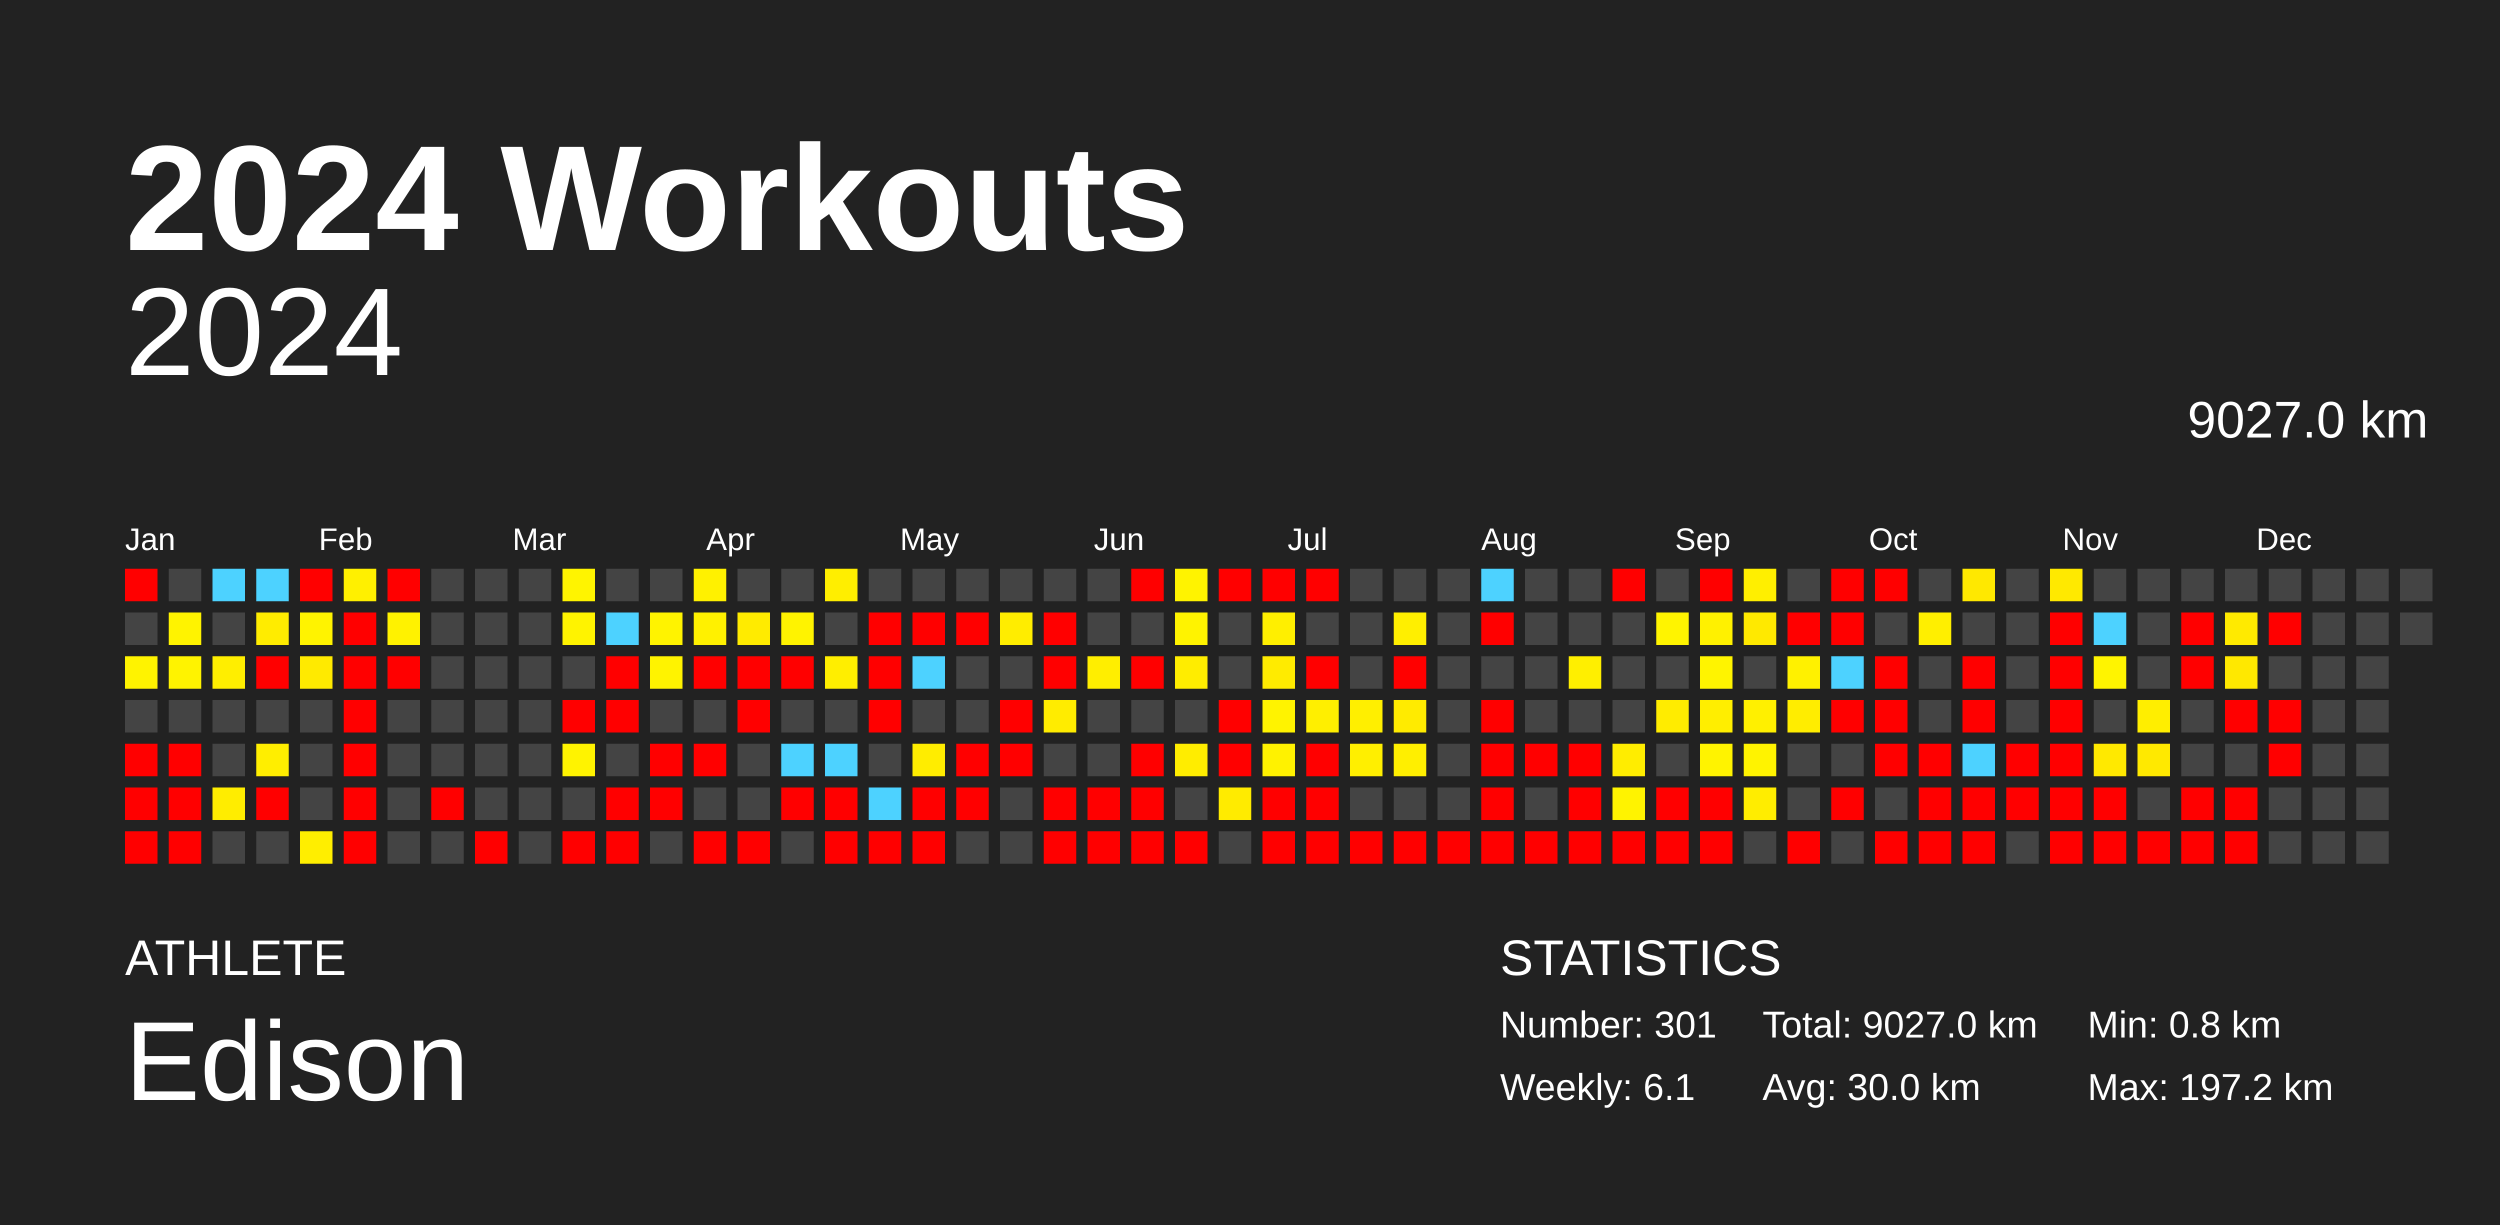
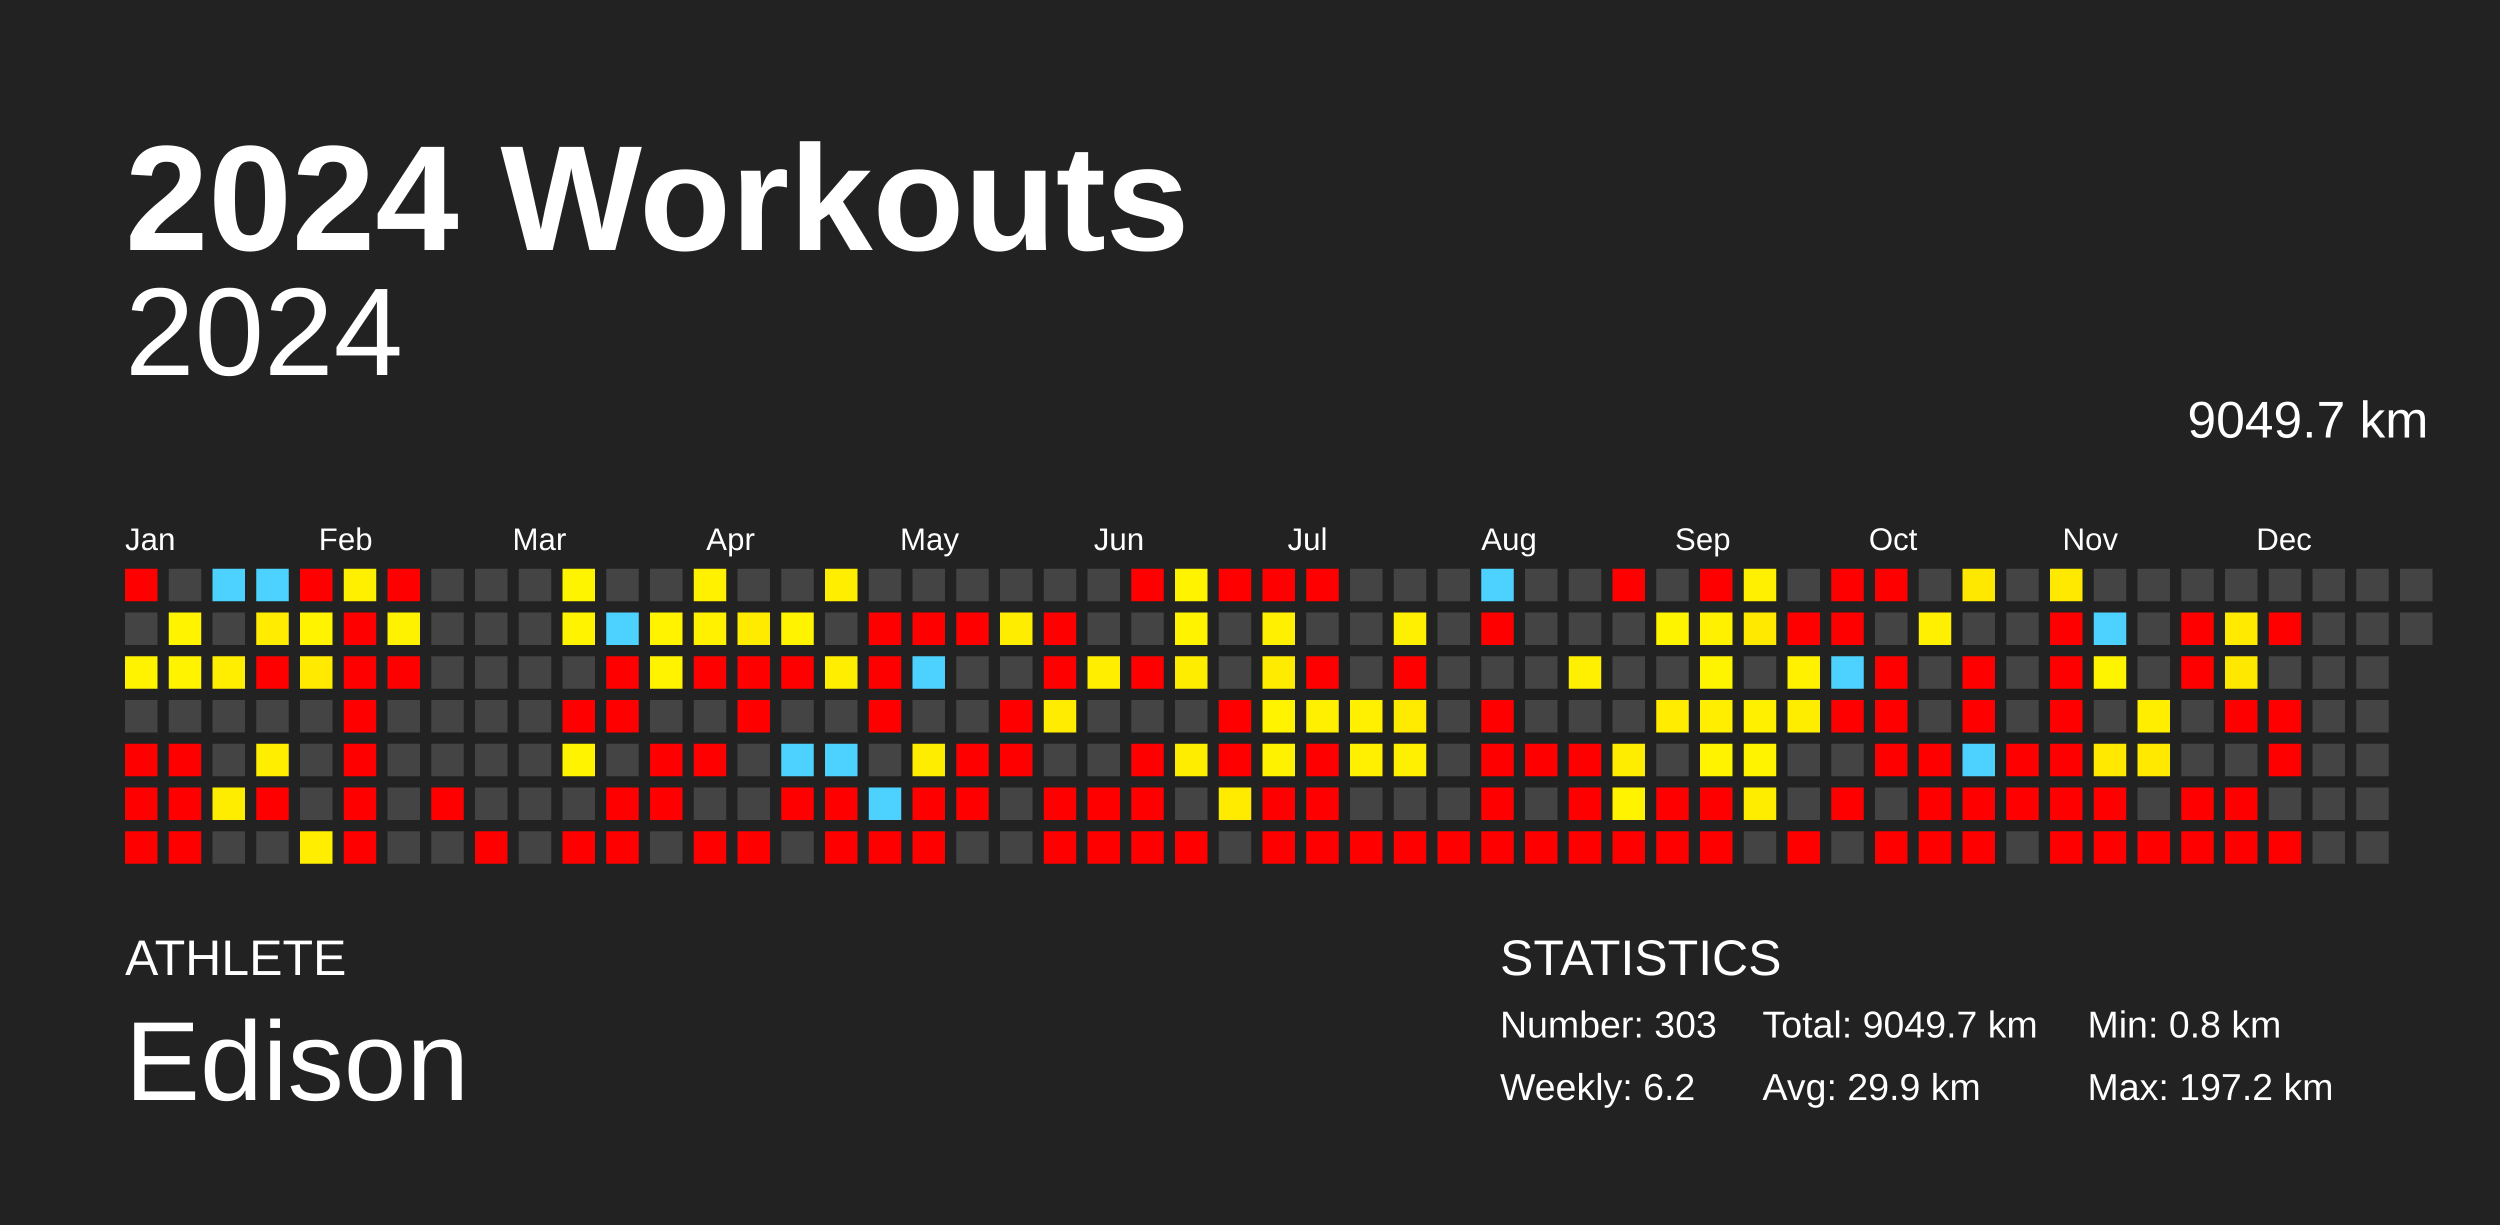
<svg xmlns="http://www.w3.org/2000/svg" baseProfile="full" height="98mm" version="1.1" viewBox="0,0,200,98" width="200mm">
  <defs />
  <rect fill="#222222" height="98" width="200" x="0" y="0" />
  <text fill="#FFFFFF" style="font-size:12px; font-family:Arial; font-weight:bold;" x="10" y="20">2024 Workouts</text>
  <text fill="#FFFFFF" style="font-size:4px; font-family:Arial" x="10" y="78">ATHLETE</text>
  <text fill="#FFFFFF" style="font-size:9px; font-family:Arial" x="10" y="88">Edison</text>
  <text fill="#FFFFFF" style="font-size:4px; font-family:Arial" x="120" y="78">STATISTICS</text>
-   <text fill="#FFFFFF" style="font-size:3px; font-family:Arial" x="120" y="83">Number: 301</text>
-   <text fill="#FFFFFF" style="font-size:3px; font-family:Arial" x="120" y="88">Weekly: 6.1</text>
-   <text fill="#FFFFFF" style="font-size:3px; font-family:Arial" x="141" y="83">Total: 9027.0 km</text>
-   <text fill="#FFFFFF" style="font-size:3px; font-family:Arial" x="141" y="88">Avg: 30.0 km</text>
+   <text fill="#FFFFFF" style="font-size:3px; font-family:Arial" x="120" y="83">Number: 303</text>
+   <text fill="#FFFFFF" style="font-size:3px; font-family:Arial" x="120" y="88">Weekly: 6.2</text>
+   <text fill="#FFFFFF" style="font-size:3px; font-family:Arial" x="141" y="83">Total: 9049.7 km</text>
+   <text fill="#FFFFFF" style="font-size:3px; font-family:Arial" x="141" y="88">Avg: 29.9 km</text>
  <text fill="#FFFFFF" style="font-size:3px; font-family:Arial" x="167" y="83">Min: 0.8 km</text>
  <text fill="#FFFFFF" style="font-size:3px; font-family:Arial" x="167" y="88">Max: 197.2 km</text>
  <text alignment-baseline="hanging" fill="#FFFFFF" style="font-size:10.0px; font-family:Arial;" x="10" y="30">2024</text>
-   <text alignment-baseline="hanging" fill="#FFFFFF" style="font-size:4.125px; font-family:Arial;" x="175" y="35">9027.0 km</text>
+   <text alignment-baseline="hanging" fill="#FFFFFF" style="font-size:4.125px; font-family:Arial;" x="175" y="35">9049.7 km</text>
  <text fill="#FFFFFF" style="font-size:2.5px; font-family:Arial" x="10.0" y="44">Jan</text>
  <text fill="#FFFFFF" style="font-size:2.5px; font-family:Arial" x="25.5" y="44">Feb</text>
  <text fill="#FFFFFF" style="font-size:2.5px; font-family:Arial" x="41.0" y="44">Mar</text>
  <text fill="#FFFFFF" style="font-size:2.5px; font-family:Arial" x="56.5" y="44">Apr</text>
  <text fill="#FFFFFF" style="font-size:2.5px; font-family:Arial" x="72.0" y="44">May</text>
  <text fill="#FFFFFF" style="font-size:2.5px; font-family:Arial" x="87.5" y="44">Jun</text>
  <text fill="#FFFFFF" style="font-size:2.5px; font-family:Arial" x="103.0" y="44">Jul</text>
  <text fill="#FFFFFF" style="font-size:2.5px; font-family:Arial" x="118.5" y="44">Aug</text>
  <text fill="#FFFFFF" style="font-size:2.5px; font-family:Arial" x="134.0" y="44">Sep</text>
  <text fill="#FFFFFF" style="font-size:2.5px; font-family:Arial" x="149.5" y="44">Oct</text>
  <text fill="#FFFFFF" style="font-size:2.5px; font-family:Arial" x="165.0" y="44">Nov</text>
  <text fill="#FFFFFF" style="font-size:2.5px; font-family:Arial" x="180.5" y="44">Dec</text>
  <rect fill="red" height="2.6" width="2.6" x="10.0" y="45.5" />
  <rect fill="#444444" height="2.6" width="2.6" x="10.0" y="49.0" />
  <rect fill="#fff300" height="2.6" width="2.6" x="10.0" y="52.5" />
  <rect fill="#444444" height="2.6" width="2.6" x="10.0" y="56.0" />
  <rect fill="red" height="2.6" width="2.6" x="10.0" y="59.5" />
  <rect fill="red" height="2.6" width="2.6" x="10.0" y="63.0" />
  <rect fill="red" height="2.6" width="2.6" x="10.0" y="66.5" />
  <rect fill="#444444" height="2.6" width="2.6" x="13.5" y="45.5" />
  <rect fill="#fff300" height="2.6" width="2.6" x="13.5" y="49.0" />
  <rect fill="#fff300" height="2.6" width="2.6" x="13.5" y="52.5" />
  <rect fill="#444444" height="2.6" width="2.6" x="13.5" y="56.0" />
  <rect fill="red" height="2.6" width="2.6" x="13.5" y="59.5" />
  <rect fill="red" height="2.6" width="2.6" x="13.5" y="63.0" />
  <rect fill="red" height="2.6" width="2.6" x="13.5" y="66.5" />
  <rect fill="#4dd2ff" height="2.6" width="2.6" x="17.0" y="45.5" />
  <rect fill="#444444" height="2.6" width="2.6" x="17.0" y="49.0" />
  <rect fill="#ffee00" height="2.6" width="2.6" x="17.0" y="52.5" />
  <rect fill="#444444" height="2.6" width="2.6" x="17.0" y="56.0" />
  <rect fill="#444444" height="2.6" width="2.6" x="17.0" y="59.5" />
  <rect fill="#ffed00" height="2.6" width="2.6" x="17.0" y="63.0" />
  <rect fill="#444444" height="2.6" width="2.6" x="17.0" y="66.5" />
  <rect fill="#4dd2ff" height="2.6" width="2.6" x="20.5" y="45.5" />
  <rect fill="#ffec00" height="2.6" width="2.6" x="20.5" y="49.0" />
  <rect fill="red" height="2.6" width="2.6" x="20.5" y="52.5" />
  <rect fill="#444444" height="2.6" width="2.6" x="20.5" y="56.0" />
  <rect fill="#ffee00" height="2.6" width="2.6" x="20.5" y="59.5" />
  <rect fill="red" height="2.6" width="2.6" x="20.5" y="63.0" />
  <rect fill="#444444" height="2.6" width="2.6" x="20.5" y="66.5" />
  <rect fill="red" height="2.6" width="2.6" x="24.0" y="45.5" />
  <rect fill="#fff300" height="2.6" width="2.6" x="24.0" y="49.0" />
  <rect fill="#ffea00" height="2.6" width="2.6" x="24.0" y="52.5" />
  <rect fill="#444444" height="2.6" width="2.6" x="24.0" y="56.0" />
  <rect fill="#444444" height="2.6" width="2.6" x="24.0" y="59.5" />
  <rect fill="#444444" height="2.6" width="2.6" x="24.0" y="63.0" />
  <rect fill="#ffee00" height="2.6" width="2.6" x="24.0" y="66.5" />
  <rect fill="#fff000" height="2.6" width="2.6" x="27.5" y="45.5" />
  <rect fill="red" height="2.6" width="2.6" x="27.5" y="49.0" />
  <rect fill="red" height="2.6" width="2.6" x="27.5" y="52.5" />
  <rect fill="red" height="2.6" width="2.6" x="27.5" y="56.0" />
  <rect fill="red" height="2.6" width="2.6" x="27.5" y="59.5" />
  <rect fill="red" height="2.6" width="2.6" x="27.5" y="63.0" />
  <rect fill="red" height="2.6" width="2.6" x="27.5" y="66.5" />
  <rect fill="red" height="2.6" width="2.6" x="31.0" y="45.5" />
  <rect fill="#fff200" height="2.6" width="2.6" x="31.0" y="49.0" />
  <rect fill="red" height="2.6" width="2.6" x="31.0" y="52.5" />
  <rect fill="#444444" height="2.6" width="2.6" x="31.0" y="56.0" />
  <rect fill="#444444" height="2.6" width="2.6" x="31.0" y="59.5" />
  <rect fill="#444444" height="2.6" width="2.6" x="31.0" y="63.0" />
  <rect fill="#444444" height="2.6" width="2.6" x="31.0" y="66.5" />
  <rect fill="#444444" height="2.6" width="2.6" x="34.5" y="45.5" />
  <rect fill="#444444" height="2.6" width="2.6" x="34.5" y="49.0" />
  <rect fill="#444444" height="2.6" width="2.6" x="34.5" y="52.5" />
  <rect fill="#444444" height="2.6" width="2.6" x="34.5" y="56.0" />
  <rect fill="#444444" height="2.6" width="2.6" x="34.5" y="59.5" />
  <rect fill="red" height="2.6" width="2.6" x="34.5" y="63.0" />
  <rect fill="#444444" height="2.6" width="2.6" x="34.5" y="66.5" />
  <rect fill="#444444" height="2.6" width="2.6" x="38.0" y="45.5" />
  <rect fill="#444444" height="2.6" width="2.6" x="38.0" y="49.0" />
  <rect fill="#444444" height="2.6" width="2.6" x="38.0" y="52.5" />
  <rect fill="#444444" height="2.6" width="2.6" x="38.0" y="56.0" />
  <rect fill="#444444" height="2.6" width="2.6" x="38.0" y="59.5" />
  <rect fill="#444444" height="2.6" width="2.6" x="38.0" y="63.0" />
  <rect fill="red" height="2.6" width="2.6" x="38.0" y="66.5" />
  <rect fill="#444444" height="2.6" width="2.6" x="41.5" y="45.5" />
  <rect fill="#444444" height="2.6" width="2.6" x="41.5" y="49.0" />
  <rect fill="#444444" height="2.6" width="2.6" x="41.5" y="52.5" />
  <rect fill="#444444" height="2.6" width="2.6" x="41.5" y="56.0" />
  <rect fill="#444444" height="2.6" width="2.6" x="41.5" y="59.5" />
  <rect fill="#444444" height="2.6" width="2.6" x="41.5" y="63.0" />
  <rect fill="#444444" height="2.6" width="2.6" x="41.5" y="66.5" />
  <rect fill="#fff400" height="2.6" width="2.6" x="45.0" y="45.5" />
  <rect fill="#fff300" height="2.6" width="2.6" x="45.0" y="49.0" />
  <rect fill="#444444" height="2.6" width="2.6" x="45.0" y="52.5" />
  <rect fill="red" height="2.6" width="2.6" x="45.0" y="56.0" />
  <rect fill="#fff300" height="2.6" width="2.6" x="45.0" y="59.5" />
  <rect fill="#444444" height="2.6" width="2.6" x="45.0" y="63.0" />
  <rect fill="red" height="2.6" width="2.6" x="45.0" y="66.5" />
  <rect fill="#444444" height="2.6" width="2.6" x="48.5" y="45.5" />
  <rect fill="#4dd2ff" height="2.6" width="2.6" x="48.5" y="49.0" />
  <rect fill="red" height="2.6" width="2.6" x="48.5" y="52.5" />
  <rect fill="red" height="2.6" width="2.6" x="48.5" y="56.0" />
  <rect fill="#444444" height="2.6" width="2.6" x="48.5" y="59.5" />
  <rect fill="red" height="2.6" width="2.6" x="48.5" y="63.0" />
  <rect fill="red" height="2.6" width="2.6" x="48.5" y="66.5" />
  <rect fill="#444444" height="2.6" width="2.6" x="52.0" y="45.5" />
  <rect fill="#fff300" height="2.6" width="2.6" x="52.0" y="49.0" />
  <rect fill="#fff300" height="2.6" width="2.6" x="52.0" y="52.5" />
  <rect fill="#444444" height="2.6" width="2.6" x="52.0" y="56.0" />
  <rect fill="red" height="2.6" width="2.6" x="52.0" y="59.5" />
  <rect fill="red" height="2.6" width="2.6" x="52.0" y="63.0" />
  <rect fill="#444444" height="2.6" width="2.6" x="52.0" y="66.5" />
  <rect fill="#fff100" height="2.6" width="2.6" x="55.5" y="45.5" />
  <rect fill="#fff100" height="2.6" width="2.6" x="55.5" y="49.0" />
  <rect fill="red" height="2.6" width="2.6" x="55.5" y="52.5" />
  <rect fill="#444444" height="2.6" width="2.6" x="55.5" y="56.0" />
  <rect fill="red" height="2.6" width="2.6" x="55.5" y="59.5" />
  <rect fill="#444444" height="2.6" width="2.6" x="55.5" y="63.0" />
  <rect fill="red" height="2.6" width="2.6" x="55.5" y="66.5" />
  <rect fill="#444444" height="2.6" width="2.6" x="59.0" y="45.5" />
  <rect fill="#ffeb00" height="2.6" width="2.6" x="59.0" y="49.0" />
  <rect fill="red" height="2.6" width="2.6" x="59.0" y="52.5" />
  <rect fill="red" height="2.6" width="2.6" x="59.0" y="56.0" />
  <rect fill="#444444" height="2.6" width="2.6" x="59.0" y="59.5" />
  <rect fill="#444444" height="2.6" width="2.6" x="59.0" y="63.0" />
  <rect fill="red" height="2.6" width="2.6" x="59.0" y="66.5" />
  <rect fill="#444444" height="2.6" width="2.6" x="62.5" y="45.5" />
  <rect fill="#fff300" height="2.6" width="2.6" x="62.5" y="49.0" />
  <rect fill="red" height="2.6" width="2.6" x="62.5" y="52.5" />
  <rect fill="#444444" height="2.6" width="2.6" x="62.5" y="56.0" />
  <rect fill="#4dd2ff" height="2.6" width="2.6" x="62.5" y="59.5" />
  <rect fill="red" height="2.6" width="2.6" x="62.5" y="63.0" />
  <rect fill="#444444" height="2.6" width="2.6" x="62.5" y="66.5" />
  <rect fill="#ffee00" height="2.6" width="2.6" x="66.0" y="45.5" />
  <rect fill="#444444" height="2.6" width="2.6" x="66.0" y="49.0" />
  <rect fill="#ffee00" height="2.6" width="2.6" x="66.0" y="52.5" />
  <rect fill="#444444" height="2.6" width="2.6" x="66.0" y="56.0" />
  <rect fill="#4dd2ff" height="2.6" width="2.6" x="66.0" y="59.5" />
  <rect fill="red" height="2.6" width="2.6" x="66.0" y="63.0" />
  <rect fill="red" height="2.6" width="2.6" x="66.0" y="66.5" />
  <rect fill="#444444" height="2.6" width="2.6" x="69.5" y="45.5" />
  <rect fill="red" height="2.6" width="2.6" x="69.5" y="49.0" />
  <rect fill="red" height="2.6" width="2.6" x="69.5" y="52.5" />
  <rect fill="red" height="2.6" width="2.6" x="69.5" y="56.0" />
  <rect fill="#444444" height="2.6" width="2.6" x="69.5" y="59.5" />
  <rect fill="#4dd2ff" height="2.6" width="2.6" x="69.5" y="63.0" />
  <rect fill="red" height="2.6" width="2.6" x="69.5" y="66.5" />
  <rect fill="#444444" height="2.6" width="2.6" x="73.0" y="45.5" />
  <rect fill="red" height="2.6" width="2.6" x="73.0" y="49.0" />
  <rect fill="#4dd2ff" height="2.6" width="2.6" x="73.0" y="52.5" />
  <rect fill="#444444" height="2.6" width="2.6" x="73.0" y="56.0" />
  <rect fill="#ffed00" height="2.6" width="2.6" x="73.0" y="59.5" />
  <rect fill="red" height="2.6" width="2.6" x="73.0" y="63.0" />
  <rect fill="red" height="2.6" width="2.6" x="73.0" y="66.5" />
  <rect fill="#444444" height="2.6" width="2.6" x="76.5" y="45.5" />
  <rect fill="red" height="2.6" width="2.6" x="76.5" y="49.0" />
  <rect fill="#444444" height="2.6" width="2.6" x="76.5" y="52.5" />
  <rect fill="#444444" height="2.6" width="2.6" x="76.5" y="56.0" />
  <rect fill="red" height="2.6" width="2.6" x="76.5" y="59.5" />
  <rect fill="red" height="2.6" width="2.6" x="76.5" y="63.0" />
  <rect fill="#444444" height="2.6" width="2.6" x="76.5" y="66.5" />
  <rect fill="#444444" height="2.6" width="2.6" x="80.0" y="45.5" />
  <rect fill="#ffed00" height="2.6" width="2.6" x="80.0" y="49.0" />
  <rect fill="#444444" height="2.6" width="2.6" x="80.0" y="52.5" />
  <rect fill="red" height="2.6" width="2.6" x="80.0" y="56.0" />
  <rect fill="red" height="2.6" width="2.6" x="80.0" y="59.5" />
  <rect fill="#444444" height="2.6" width="2.6" x="80.0" y="63.0" />
  <rect fill="#444444" height="2.6" width="2.6" x="80.0" y="66.5" />
  <rect fill="#444444" height="2.6" width="2.6" x="83.5" y="45.5" />
  <rect fill="red" height="2.6" width="2.6" x="83.5" y="49.0" />
  <rect fill="red" height="2.6" width="2.6" x="83.5" y="52.5" />
  <rect fill="#ffec00" height="2.6" width="2.6" x="83.5" y="56.0" />
  <rect fill="#444444" height="2.6" width="2.6" x="83.5" y="59.5" />
  <rect fill="red" height="2.6" width="2.6" x="83.5" y="63.0" />
  <rect fill="red" height="2.6" width="2.6" x="83.5" y="66.5" />
  <rect fill="#444444" height="2.6" width="2.6" x="87.0" y="45.5" />
  <rect fill="#444444" height="2.6" width="2.6" x="87.0" y="49.0" />
  <rect fill="#ffee00" height="2.6" width="2.6" x="87.0" y="52.5" />
  <rect fill="#444444" height="2.6" width="2.6" x="87.0" y="56.0" />
  <rect fill="#444444" height="2.6" width="2.6" x="87.0" y="59.5" />
  <rect fill="red" height="2.6" width="2.6" x="87.0" y="63.0" />
  <rect fill="red" height="2.6" width="2.6" x="87.0" y="66.5" />
  <rect fill="red" height="2.6" width="2.6" x="90.5" y="45.5" />
  <rect fill="#444444" height="2.6" width="2.6" x="90.5" y="49.0" />
  <rect fill="red" height="2.6" width="2.6" x="90.5" y="52.5" />
  <rect fill="#444444" height="2.6" width="2.6" x="90.5" y="56.0" />
  <rect fill="red" height="2.6" width="2.6" x="90.5" y="59.5" />
  <rect fill="red" height="2.6" width="2.6" x="90.5" y="63.0" />
  <rect fill="red" height="2.6" width="2.6" x="90.5" y="66.5" />
  <rect fill="#fff300" height="2.6" width="2.6" x="94.0" y="45.5" />
  <rect fill="#fff300" height="2.6" width="2.6" x="94.0" y="49.0" />
  <rect fill="#ffed00" height="2.6" width="2.6" x="94.0" y="52.5" />
  <rect fill="#444444" height="2.6" width="2.6" x="94.0" y="56.0" />
  <rect fill="#ffed00" height="2.6" width="2.6" x="94.0" y="59.5" />
  <rect fill="#444444" height="2.6" width="2.6" x="94.0" y="63.0" />
  <rect fill="red" height="2.6" width="2.6" x="94.0" y="66.5" />
  <rect fill="red" height="2.6" width="2.6" x="97.5" y="45.5" />
  <rect fill="#444444" height="2.6" width="2.6" x="97.5" y="49.0" />
  <rect fill="#444444" height="2.6" width="2.6" x="97.5" y="52.5" />
  <rect fill="red" height="2.6" width="2.6" x="97.5" y="56.0" />
  <rect fill="red" height="2.6" width="2.6" x="97.5" y="59.5" />
  <rect fill="#ffeb00" height="2.6" width="2.6" x="97.5" y="63.0" />
  <rect fill="#444444" height="2.6" width="2.6" x="97.5" y="66.5" />
  <rect fill="red" height="2.6" width="2.6" x="101.0" y="45.5" />
  <rect fill="#ffef00" height="2.6" width="2.6" x="101.0" y="49.0" />
  <rect fill="#ffeb00" height="2.6" width="2.6" x="101.0" y="52.5" />
  <rect fill="#fff300" height="2.6" width="2.6" x="101.0" y="56.0" />
  <rect fill="#fff200" height="2.6" width="2.6" x="101.0" y="59.5" />
  <rect fill="red" height="2.6" width="2.6" x="101.0" y="63.0" />
  <rect fill="red" height="2.6" width="2.6" x="101.0" y="66.5" />
  <rect fill="red" height="2.6" width="2.6" x="104.5" y="45.5" />
  <rect fill="#444444" height="2.6" width="2.6" x="104.5" y="49.0" />
  <rect fill="red" height="2.6" width="2.6" x="104.5" y="52.5" />
  <rect fill="#ffef00" height="2.6" width="2.6" x="104.5" y="56.0" />
  <rect fill="red" height="2.6" width="2.6" x="104.5" y="59.5" />
  <rect fill="red" height="2.6" width="2.6" x="104.5" y="63.0" />
  <rect fill="red" height="2.6" width="2.6" x="104.5" y="66.5" />
  <rect fill="#444444" height="2.6" width="2.6" x="108.0" y="45.5" />
  <rect fill="#444444" height="2.6" width="2.6" x="108.0" y="49.0" />
  <rect fill="#444444" height="2.6" width="2.6" x="108.0" y="52.5" />
  <rect fill="#ffef00" height="2.6" width="2.6" x="108.0" y="56.0" />
  <rect fill="#ffef00" height="2.6" width="2.6" x="108.0" y="59.5" />
  <rect fill="#444444" height="2.6" width="2.6" x="108.0" y="63.0" />
  <rect fill="red" height="2.6" width="2.6" x="108.0" y="66.5" />
  <rect fill="#444444" height="2.6" width="2.6" x="111.5" y="45.5" />
  <rect fill="#ffef00" height="2.6" width="2.6" x="111.5" y="49.0" />
  <rect fill="red" height="2.6" width="2.6" x="111.5" y="52.5" />
  <rect fill="#ffeb00" height="2.6" width="2.6" x="111.5" y="56.0" />
  <rect fill="#ffef00" height="2.6" width="2.6" x="111.5" y="59.5" />
  <rect fill="#444444" height="2.6" width="2.6" x="111.5" y="63.0" />
  <rect fill="red" height="2.6" width="2.6" x="111.5" y="66.5" />
  <rect fill="#444444" height="2.6" width="2.6" x="115.0" y="45.5" />
  <rect fill="#444444" height="2.6" width="2.6" x="115.0" y="49.0" />
  <rect fill="#444444" height="2.6" width="2.6" x="115.0" y="52.5" />
  <rect fill="#444444" height="2.6" width="2.6" x="115.0" y="56.0" />
  <rect fill="#444444" height="2.6" width="2.6" x="115.0" y="59.5" />
  <rect fill="#444444" height="2.6" width="2.6" x="115.0" y="63.0" />
  <rect fill="red" height="2.6" width="2.6" x="115.0" y="66.5" />
  <rect fill="#4dd2ff" height="2.6" width="2.6" x="118.5" y="45.5" />
  <rect fill="red" height="2.6" width="2.6" x="118.5" y="49.0" />
  <rect fill="#444444" height="2.6" width="2.6" x="118.5" y="52.5" />
  <rect fill="red" height="2.6" width="2.6" x="118.5" y="56.0" />
  <rect fill="red" height="2.6" width="2.6" x="118.5" y="59.5" />
  <rect fill="red" height="2.6" width="2.6" x="118.5" y="63.0" />
  <rect fill="red" height="2.6" width="2.6" x="118.5" y="66.5" />
  <rect fill="#444444" height="2.6" width="2.6" x="122.0" y="45.5" />
  <rect fill="#444444" height="2.6" width="2.6" x="122.0" y="49.0" />
  <rect fill="#444444" height="2.6" width="2.6" x="122.0" y="52.5" />
  <rect fill="#444444" height="2.6" width="2.6" x="122.0" y="56.0" />
  <rect fill="red" height="2.6" width="2.6" x="122.0" y="59.5" />
  <rect fill="#444444" height="2.6" width="2.6" x="122.0" y="63.0" />
  <rect fill="red" height="2.6" width="2.6" x="122.0" y="66.5" />
  <rect fill="#444444" height="2.6" width="2.6" x="125.5" y="45.5" />
  <rect fill="#444444" height="2.6" width="2.6" x="125.5" y="49.0" />
  <rect fill="#ffef00" height="2.6" width="2.6" x="125.5" y="52.5" />
  <rect fill="#444444" height="2.6" width="2.6" x="125.5" y="56.0" />
  <rect fill="red" height="2.6" width="2.6" x="125.5" y="59.5" />
  <rect fill="red" height="2.6" width="2.6" x="125.5" y="63.0" />
  <rect fill="red" height="2.6" width="2.6" x="125.5" y="66.5" />
  <rect fill="red" height="2.6" width="2.6" x="129.0" y="45.5" />
  <rect fill="#444444" height="2.6" width="2.6" x="129.0" y="49.0" />
  <rect fill="#444444" height="2.6" width="2.6" x="129.0" y="52.5" />
  <rect fill="#444444" height="2.6" width="2.6" x="129.0" y="56.0" />
  <rect fill="#ffed00" height="2.6" width="2.6" x="129.0" y="59.5" />
  <rect fill="#fff300" height="2.6" width="2.6" x="129.0" y="63.0" />
  <rect fill="red" height="2.6" width="2.6" x="129.0" y="66.5" />
  <rect fill="#444444" height="2.6" width="2.6" x="132.5" y="45.5" />
  <rect fill="#fff400" height="2.6" width="2.6" x="132.5" y="49.0" />
  <rect fill="#444444" height="2.6" width="2.6" x="132.5" y="52.5" />
  <rect fill="#ffec00" height="2.6" width="2.6" x="132.5" y="56.0" />
  <rect fill="#444444" height="2.6" width="2.6" x="132.5" y="59.5" />
  <rect fill="red" height="2.6" width="2.6" x="132.5" y="63.0" />
  <rect fill="red" height="2.6" width="2.6" x="132.5" y="66.5" />
  <rect fill="red" height="2.6" width="2.6" x="136.0" y="45.5" />
  <rect fill="#fff100" height="2.6" width="2.6" x="136.0" y="49.0" />
  <rect fill="#fff400" height="2.6" width="2.6" x="136.0" y="52.5" />
  <rect fill="#ffee00" height="2.6" width="2.6" x="136.0" y="56.0" />
  <rect fill="#fff300" height="2.6" width="2.6" x="136.0" y="59.5" />
  <rect fill="red" height="2.6" width="2.6" x="136.0" y="63.0" />
  <rect fill="red" height="2.6" width="2.6" x="136.0" y="66.5" />
  <rect fill="#ffef00" height="2.6" width="2.6" x="139.5" y="45.5" />
  <rect fill="#ffe900" height="2.6" width="2.6" x="139.5" y="49.0" />
  <rect fill="#444444" height="2.6" width="2.6" x="139.5" y="52.5" />
  <rect fill="#fff000" height="2.6" width="2.6" x="139.5" y="56.0" />
  <rect fill="#fff300" height="2.6" width="2.6" x="139.5" y="59.5" />
  <rect fill="#ffed00" height="2.6" width="2.6" x="139.5" y="63.0" />
  <rect fill="#444444" height="2.6" width="2.6" x="139.5" y="66.5" />
  <rect fill="#444444" height="2.6" width="2.6" x="143.0" y="45.5" />
  <rect fill="red" height="2.6" width="2.6" x="143.0" y="49.0" />
  <rect fill="#fff100" height="2.6" width="2.6" x="143.0" y="52.5" />
  <rect fill="#ffed00" height="2.6" width="2.6" x="143.0" y="56.0" />
  <rect fill="#444444" height="2.6" width="2.6" x="143.0" y="59.5" />
  <rect fill="#444444" height="2.6" width="2.6" x="143.0" y="63.0" />
  <rect fill="red" height="2.6" width="2.6" x="143.0" y="66.5" />
  <rect fill="red" height="2.6" width="2.6" x="146.5" y="45.5" />
  <rect fill="red" height="2.6" width="2.6" x="146.5" y="49.0" />
  <rect fill="#4dd2ff" height="2.6" width="2.6" x="146.5" y="52.5" />
  <rect fill="red" height="2.6" width="2.6" x="146.5" y="56.0" />
  <rect fill="#444444" height="2.6" width="2.6" x="146.5" y="59.5" />
  <rect fill="red" height="2.6" width="2.6" x="146.5" y="63.0" />
  <rect fill="#444444" height="2.6" width="2.6" x="146.5" y="66.5" />
  <rect fill="red" height="2.6" width="2.6" x="150.0" y="45.5" />
  <rect fill="#444444" height="2.6" width="2.6" x="150.0" y="49.0" />
  <rect fill="red" height="2.6" width="2.6" x="150.0" y="52.5" />
  <rect fill="red" height="2.6" width="2.6" x="150.0" y="56.0" />
  <rect fill="red" height="2.6" width="2.6" x="150.0" y="59.5" />
  <rect fill="#444444" height="2.6" width="2.6" x="150.0" y="63.0" />
  <rect fill="red" height="2.6" width="2.6" x="150.0" y="66.5" />
  <rect fill="#444444" height="2.6" width="2.6" x="153.5" y="45.5" />
  <rect fill="#ffef00" height="2.6" width="2.6" x="153.5" y="49.0" />
  <rect fill="#444444" height="2.6" width="2.6" x="153.5" y="52.5" />
  <rect fill="#444444" height="2.6" width="2.6" x="153.5" y="56.0" />
  <rect fill="red" height="2.6" width="2.6" x="153.5" y="59.5" />
  <rect fill="red" height="2.6" width="2.6" x="153.5" y="63.0" />
  <rect fill="red" height="2.6" width="2.6" x="153.5" y="66.5" />
  <rect fill="#ffe800" height="2.6" width="2.6" x="157.0" y="45.5" />
  <rect fill="#444444" height="2.6" width="2.6" x="157.0" y="49.0" />
  <rect fill="red" height="2.6" width="2.6" x="157.0" y="52.5" />
  <rect fill="red" height="2.6" width="2.6" x="157.0" y="56.0" />
  <rect fill="#4dd2ff" height="2.6" width="2.6" x="157.0" y="59.5" />
  <rect fill="red" height="2.6" width="2.6" x="157.0" y="63.0" />
  <rect fill="red" height="2.6" width="2.6" x="157.0" y="66.5" />
  <rect fill="#444444" height="2.6" width="2.6" x="160.5" y="45.5" />
  <rect fill="#444444" height="2.6" width="2.6" x="160.5" y="49.0" />
  <rect fill="#444444" height="2.6" width="2.6" x="160.5" y="52.5" />
  <rect fill="#444444" height="2.6" width="2.6" x="160.5" y="56.0" />
  <rect fill="red" height="2.6" width="2.6" x="160.5" y="59.5" />
  <rect fill="red" height="2.6" width="2.6" x="160.5" y="63.0" />
  <rect fill="#444444" height="2.6" width="2.6" x="160.5" y="66.5" />
  <rect fill="#ffe900" height="2.6" width="2.6" x="164.0" y="45.5" />
  <rect fill="red" height="2.6" width="2.6" x="164.0" y="49.0" />
  <rect fill="red" height="2.6" width="2.6" x="164.0" y="52.5" />
  <rect fill="red" height="2.6" width="2.6" x="164.0" y="56.0" />
  <rect fill="red" height="2.6" width="2.6" x="164.0" y="59.5" />
  <rect fill="red" height="2.6" width="2.6" x="164.0" y="63.0" />
  <rect fill="red" height="2.6" width="2.6" x="164.0" y="66.5" />
  <rect fill="#444444" height="2.6" width="2.6" x="167.5" y="45.5" />
  <rect fill="#4dd2ff" height="2.6" width="2.6" x="167.5" y="49.0" />
  <rect fill="#fff400" height="2.6" width="2.6" x="167.5" y="52.5" />
  <rect fill="#444444" height="2.6" width="2.6" x="167.5" y="56.0" />
  <rect fill="#ffe900" height="2.6" width="2.6" x="167.5" y="59.5" />
  <rect fill="red" height="2.6" width="2.6" x="167.5" y="63.0" />
  <rect fill="red" height="2.6" width="2.6" x="167.5" y="66.5" />
  <rect fill="#444444" height="2.6" width="2.6" x="171.0" y="45.5" />
  <rect fill="#444444" height="2.6" width="2.6" x="171.0" y="49.0" />
  <rect fill="#444444" height="2.6" width="2.6" x="171.0" y="52.5" />
  <rect fill="#ffee00" height="2.6" width="2.6" x="171.0" y="56.0" />
  <rect fill="#ffe900" height="2.6" width="2.6" x="171.0" y="59.5" />
  <rect fill="#444444" height="2.6" width="2.6" x="171.0" y="63.0" />
  <rect fill="red" height="2.6" width="2.6" x="171.0" y="66.5" />
  <rect fill="#444444" height="2.6" width="2.6" x="174.5" y="45.5" />
  <rect fill="red" height="2.6" width="2.6" x="174.5" y="49.0" />
  <rect fill="red" height="2.6" width="2.6" x="174.5" y="52.5" />
  <rect fill="#444444" height="2.6" width="2.6" x="174.5" y="56.0" />
  <rect fill="#444444" height="2.6" width="2.6" x="174.5" y="59.5" />
  <rect fill="red" height="2.6" width="2.6" x="174.5" y="63.0" />
  <rect fill="red" height="2.6" width="2.6" x="174.5" y="66.5" />
  <rect fill="#444444" height="2.6" width="2.6" x="178.0" y="45.5" />
  <rect fill="#ffea00" height="2.6" width="2.6" x="178.0" y="49.0" />
  <rect fill="#ffe800" height="2.6" width="2.6" x="178.0" y="52.5" />
  <rect fill="red" height="2.6" width="2.6" x="178.0" y="56.0" />
  <rect fill="#444444" height="2.6" width="2.6" x="178.0" y="59.5" />
  <rect fill="red" height="2.6" width="2.6" x="178.0" y="63.0" />
  <rect fill="red" height="2.6" width="2.6" x="178.0" y="66.5" />
  <rect fill="#444444" height="2.6" width="2.6" x="181.5" y="45.5" />
  <rect fill="red" height="2.6" width="2.6" x="181.5" y="49.0" />
  <rect fill="#444444" height="2.6" width="2.6" x="181.5" y="52.5" />
  <rect fill="red" height="2.6" width="2.6" x="181.5" y="56.0" />
  <rect fill="red" height="2.6" width="2.6" x="181.5" y="59.5" />
  <rect fill="#444444" height="2.6" width="2.6" x="181.5" y="63.0" />
-   <rect fill="#444444" height="2.6" width="2.6" x="181.5" y="66.5" />
+   <rect fill="red" height="2.6" width="2.6" x="181.5" y="66.5" />
  <rect fill="#444444" height="2.6" width="2.6" x="185.0" y="45.5" />
  <rect fill="#444444" height="2.6" width="2.6" x="185.0" y="49.0" />
  <rect fill="#444444" height="2.6" width="2.6" x="185.0" y="52.5" />
  <rect fill="#444444" height="2.6" width="2.6" x="185.0" y="56.0" />
  <rect fill="#444444" height="2.6" width="2.6" x="185.0" y="59.5" />
  <rect fill="#444444" height="2.6" width="2.6" x="185.0" y="63.0" />
  <rect fill="#444444" height="2.6" width="2.6" x="185.0" y="66.5" />
  <rect fill="#444444" height="2.6" width="2.6" x="188.5" y="45.5" />
  <rect fill="#444444" height="2.6" width="2.6" x="188.5" y="49.0" />
  <rect fill="#444444" height="2.6" width="2.6" x="188.5" y="52.5" />
  <rect fill="#444444" height="2.6" width="2.6" x="188.5" y="56.0" />
  <rect fill="#444444" height="2.6" width="2.6" x="188.5" y="59.5" />
  <rect fill="#444444" height="2.6" width="2.6" x="188.5" y="63.0" />
  <rect fill="#444444" height="2.6" width="2.6" x="188.5" y="66.5" />
  <rect fill="#444444" height="2.6" width="2.6" x="192.0" y="45.5" />
  <rect fill="#444444" height="2.6" width="2.6" x="192.0" y="49.0" />
</svg>
